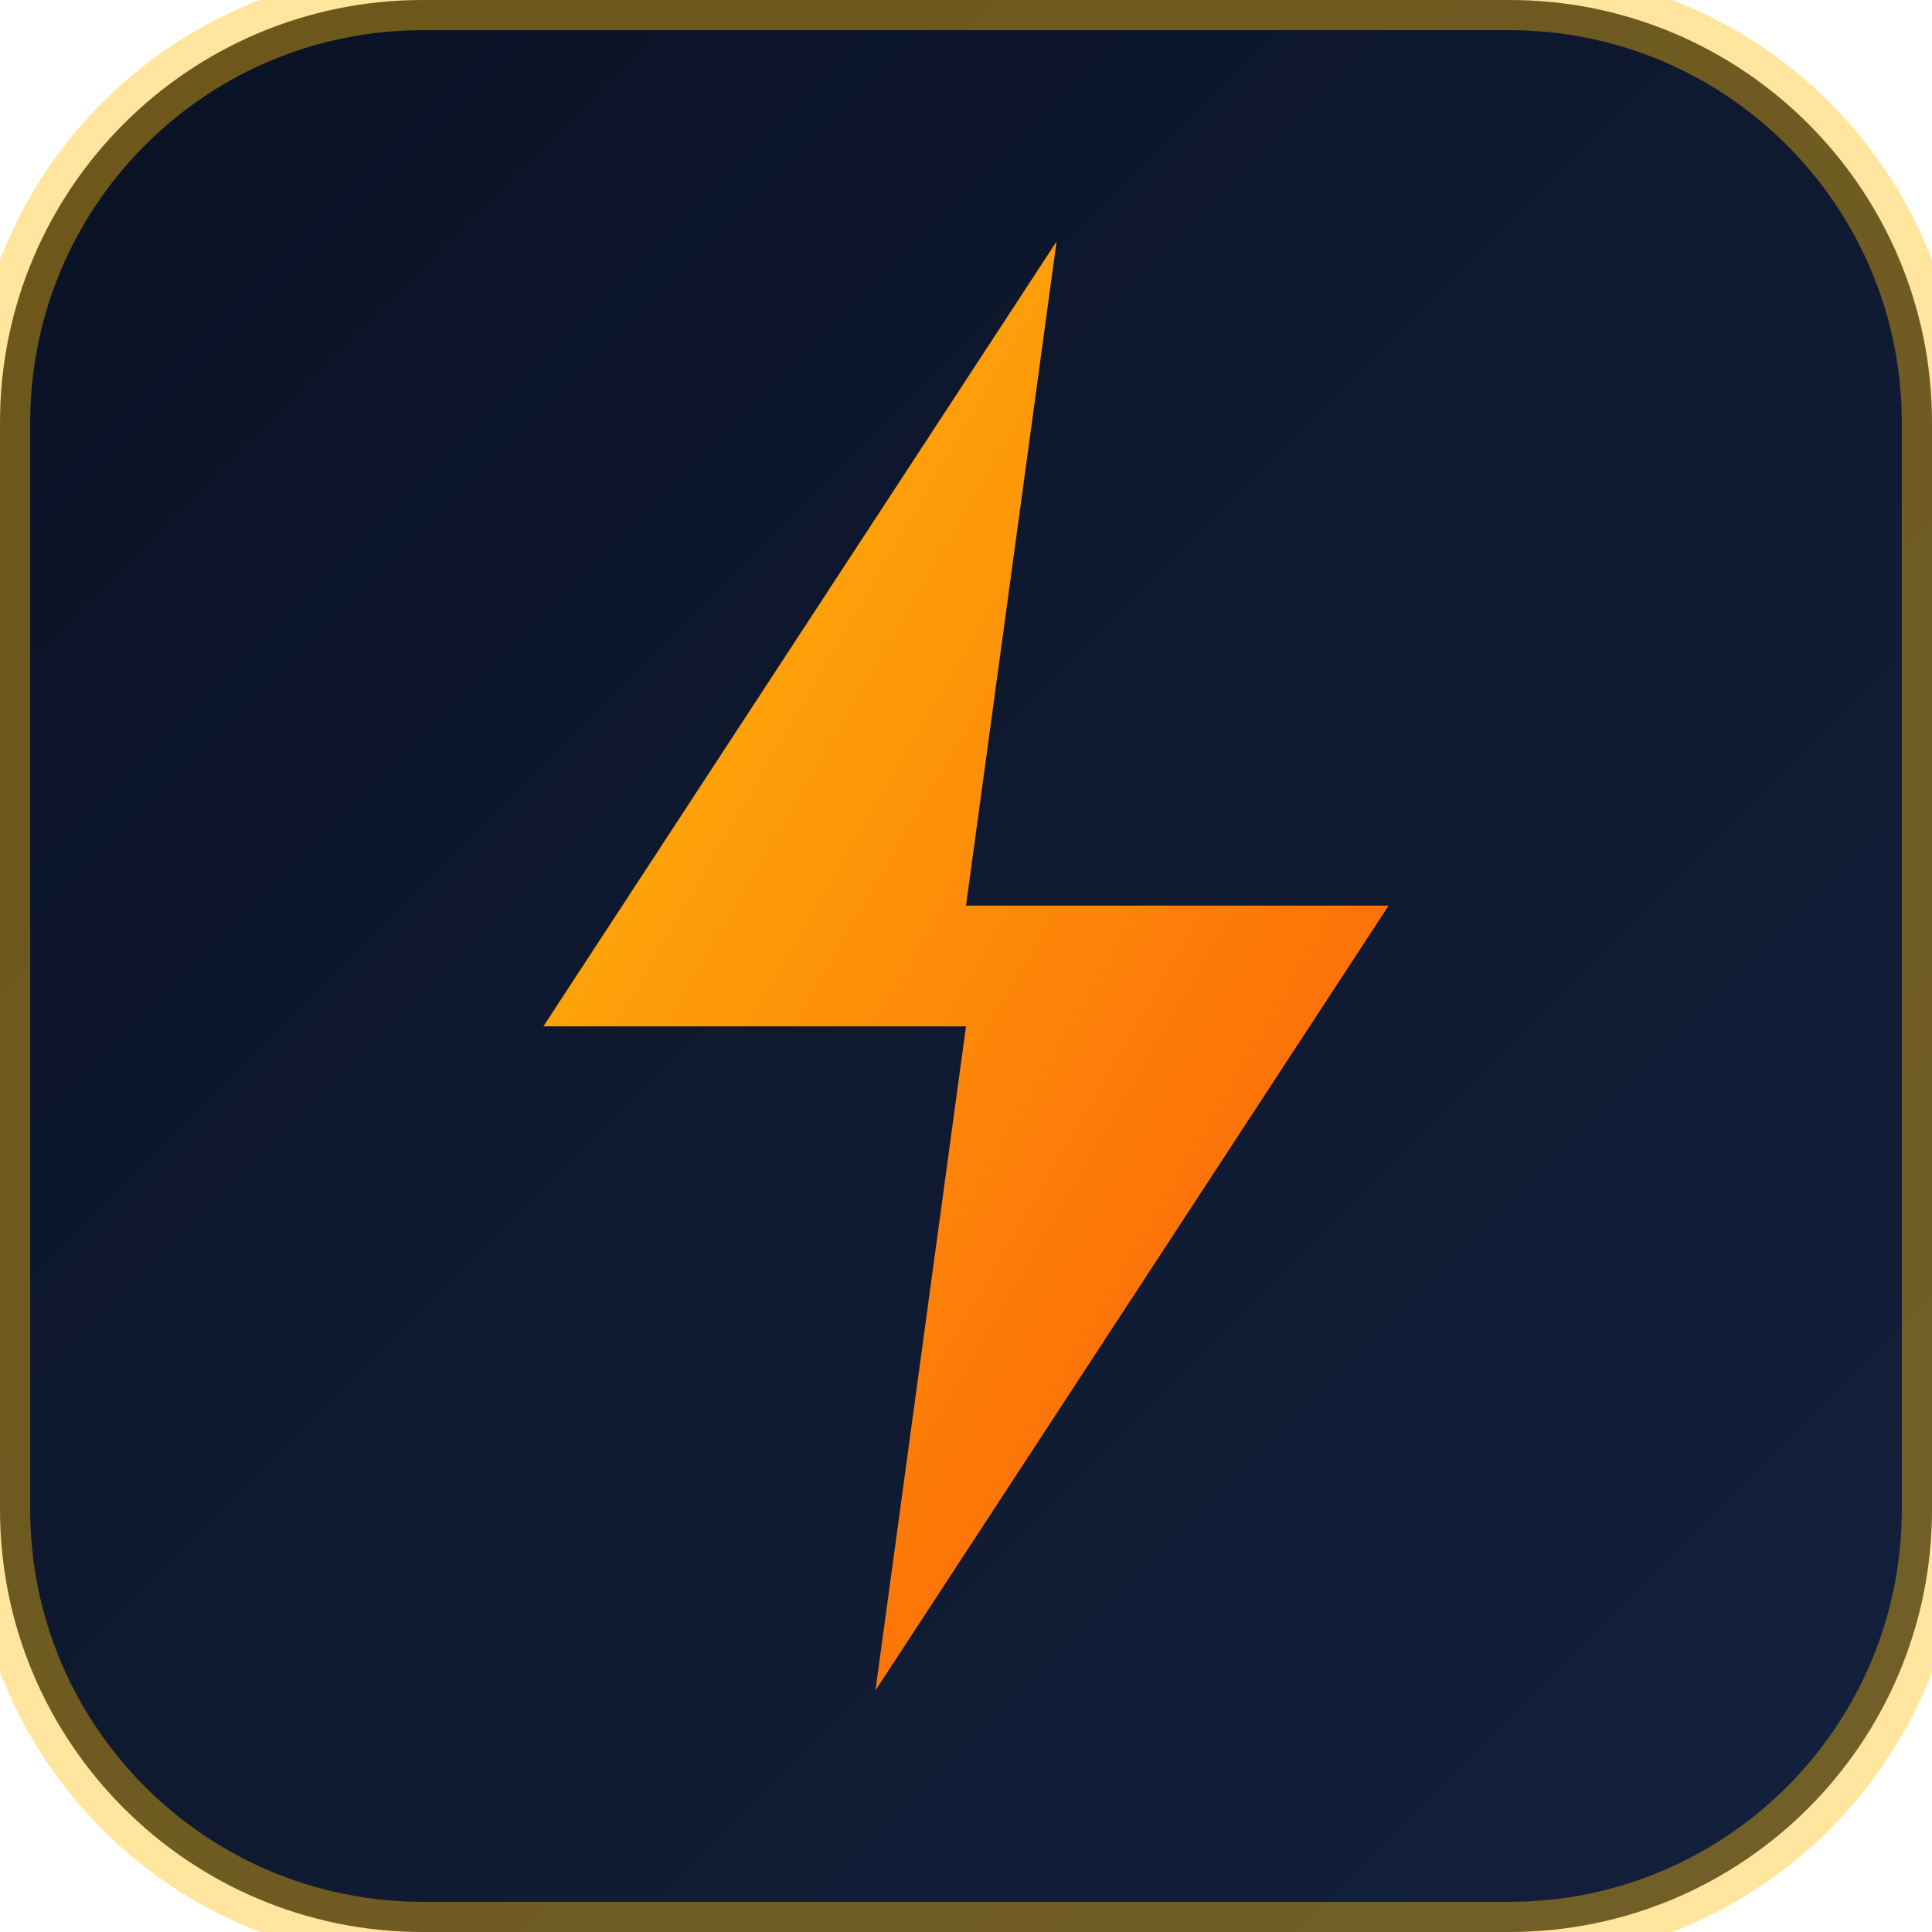
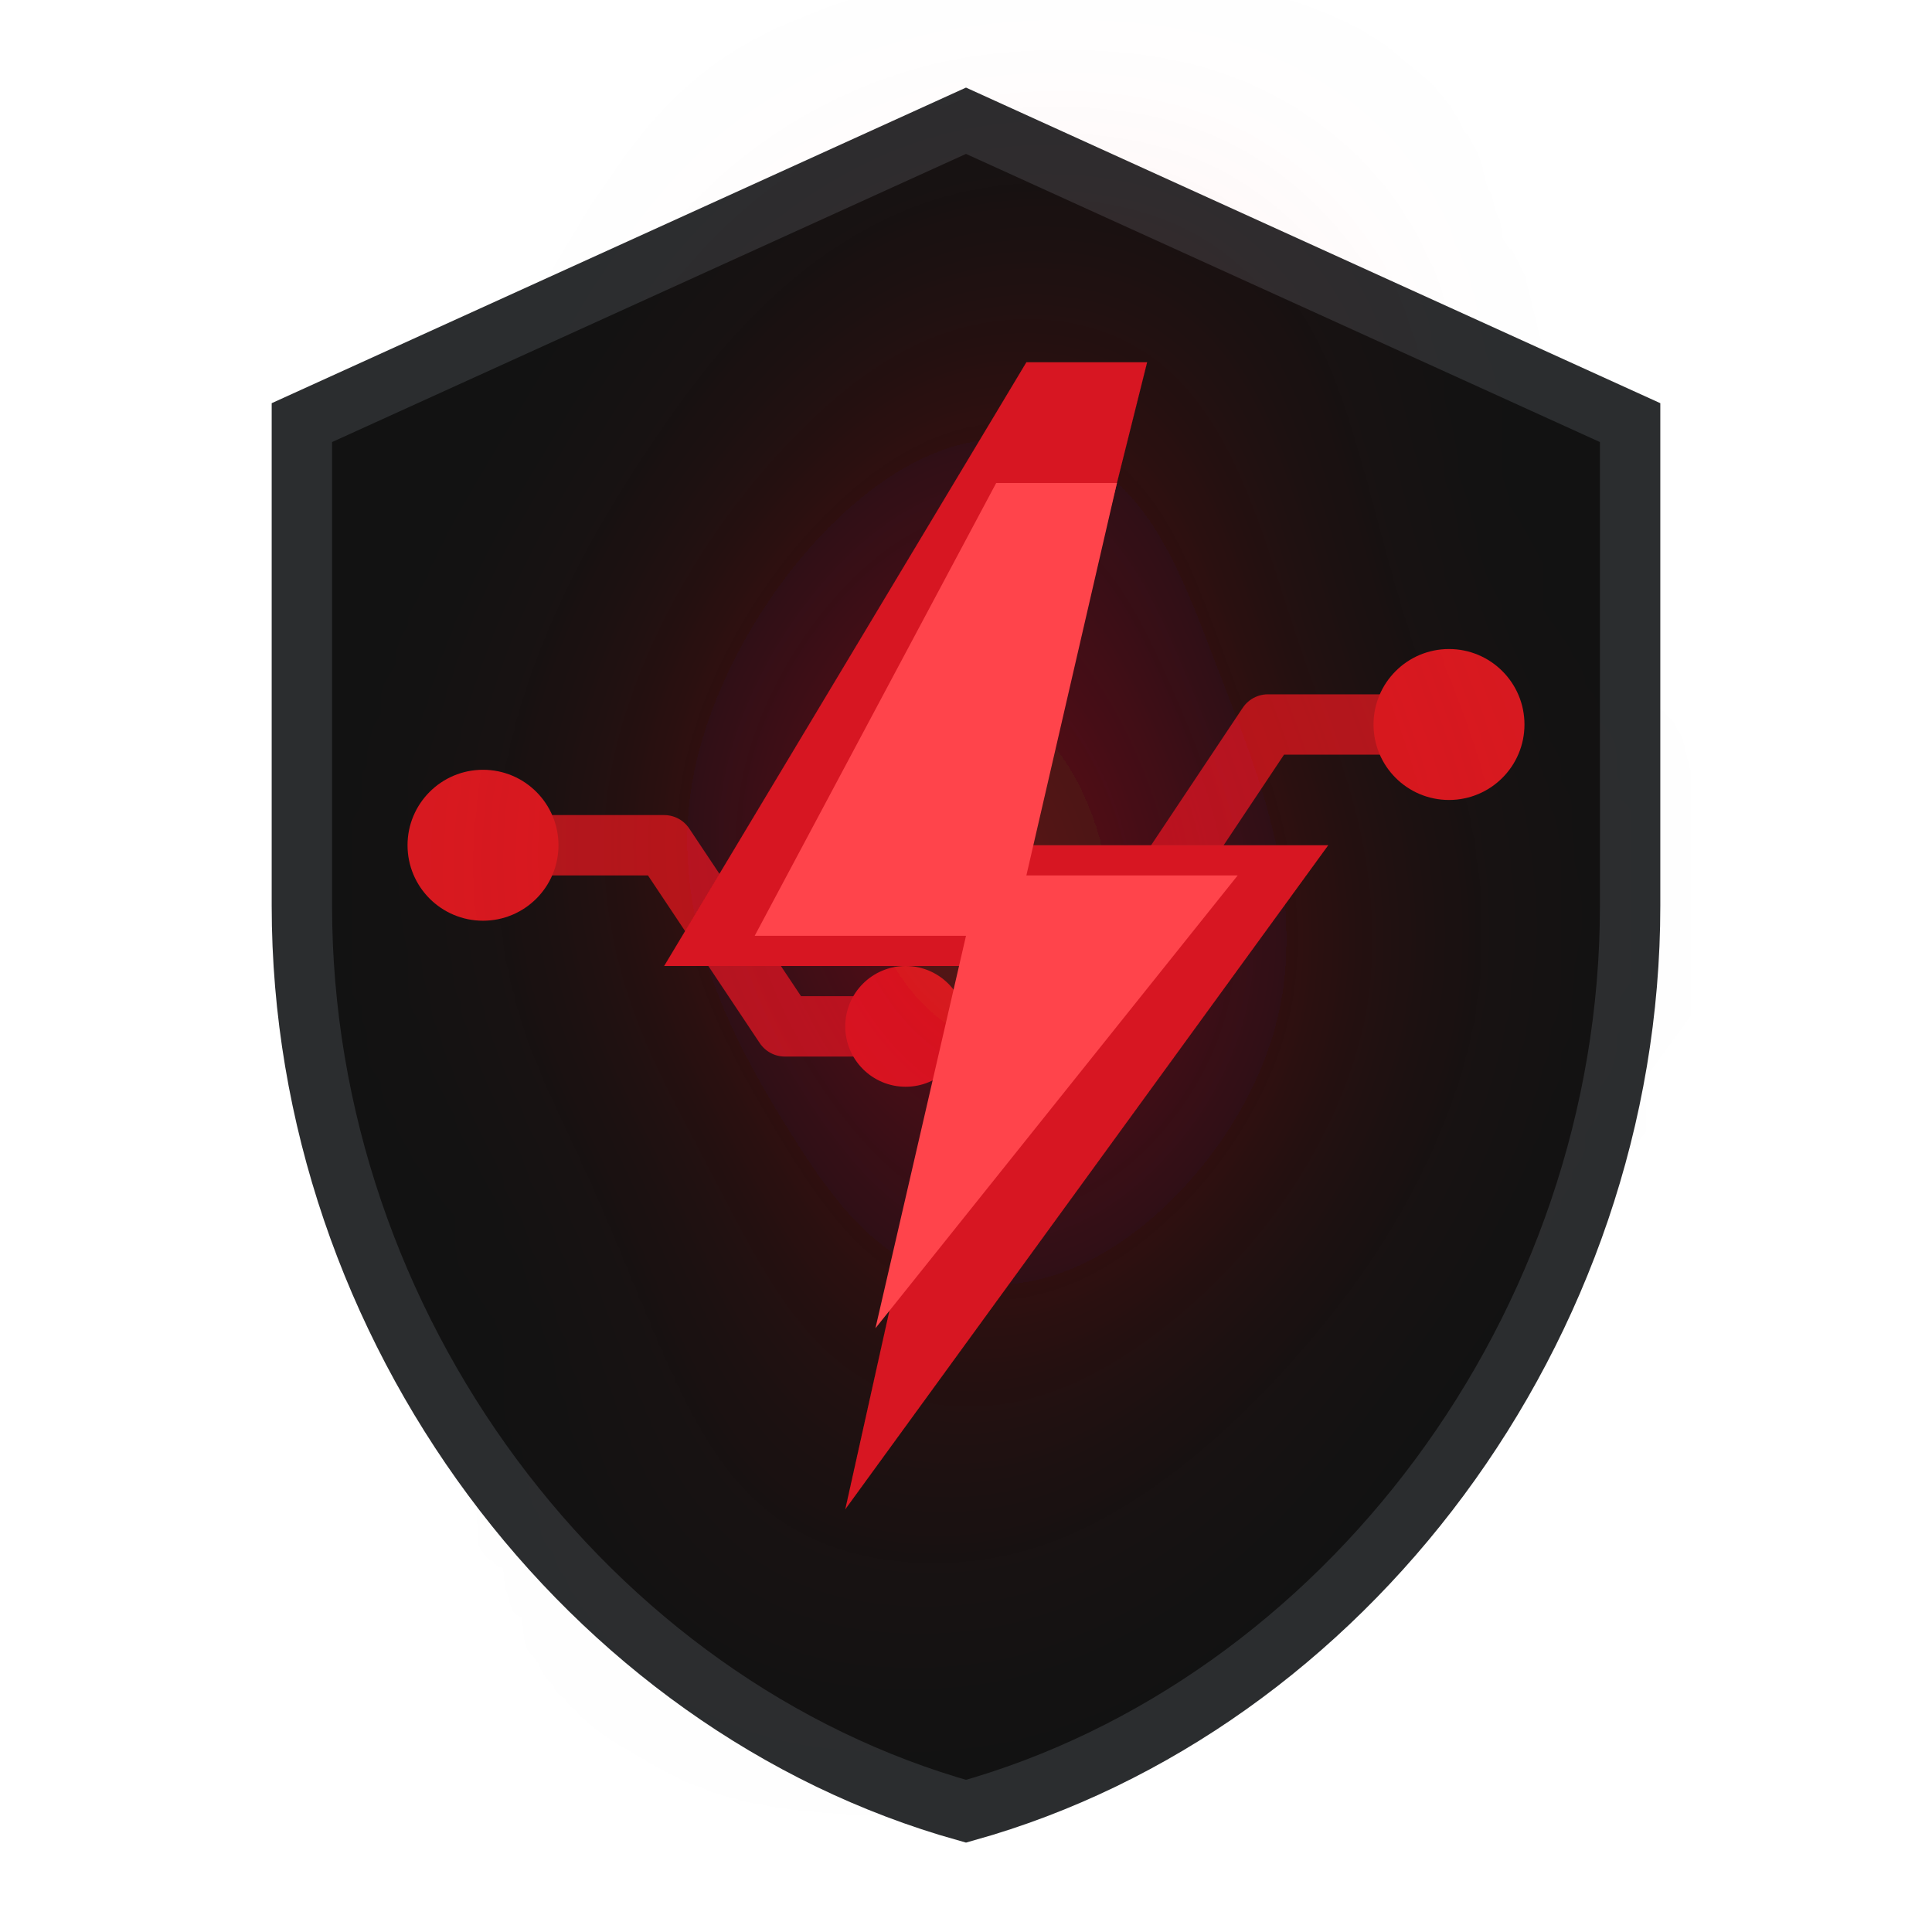
- <svg xmlns="http://www.w3.org/2000/svg" viewBox="0 0 64 64" width="64" height="64">
-   <defs>
-     <linearGradient id="brandGrad" x1="0%" y1="0%" x2="100%" y2="100%">
-       <stop offset="0%" stop-color="#0a1224" />
-       <stop offset="100%" stop-color="#14213d" />
-     </linearGradient>
-     <linearGradient id="boltGrad" x1="0%" y1="0%" x2="100%" y2="100%">
-       <stop offset="0%" stop-color="#ffbe0b" />
-       <stop offset="100%" stop-color="#fb5607" />
-     </linearGradient>
-   </defs>
-   <rect width="64" height="64" rx="14" fill="url(#brandGrad)" stroke="rgba(255, 190, 11, 0.4)" stroke-width="2" />
-   <path d="M35 8 L18 34 L32 34 L29 56 L46 30 L32 30 Z" fill="url(#boltGrad)" />
+ <svg xmlns="http://www.w3.org/2000/svg" viewBox="0 0 64 64" fill="none">
+   <path d="M32 4L10 14V30C10 44 19.5 56.5 32 60C44.5 56.5 54 44 54 30V14L32 4Z" fill="#121212" stroke="#2B2D2F" stroke-width="2" />
+   <path d="M16 28H22L26 34H30" stroke="#D71920" stroke-width="2" stroke-linecap="round" stroke-linejoin="round" opacity="0.8" />
+   <circle cx="16" cy="28" r="2.5" fill="#D71920" />
+   <circle cx="30" cy="34" r="2" fill="#D71920" />
+   <path d="M48 24H42L38 30H34" stroke="#D71920" stroke-width="2" stroke-linecap="round" stroke-linejoin="round" opacity="0.8" />
+   <circle cx="48" cy="24" r="2.5" fill="#D71920" />
+   <circle cx="34" cy="30" r="2" fill="#D71920" />
+   <path d="M34 12L22 32H32L28 50L44 28H34L38 12H34Z" fill="#D71920" filter="drop-shadow(0px 0px 6px rgba(215, 25, 32, 0.6))" />
+   <path d="M33 16L25 31H32L29 44L41 29H34L37 16H33Z" fill="#FF444B" />
</svg>
